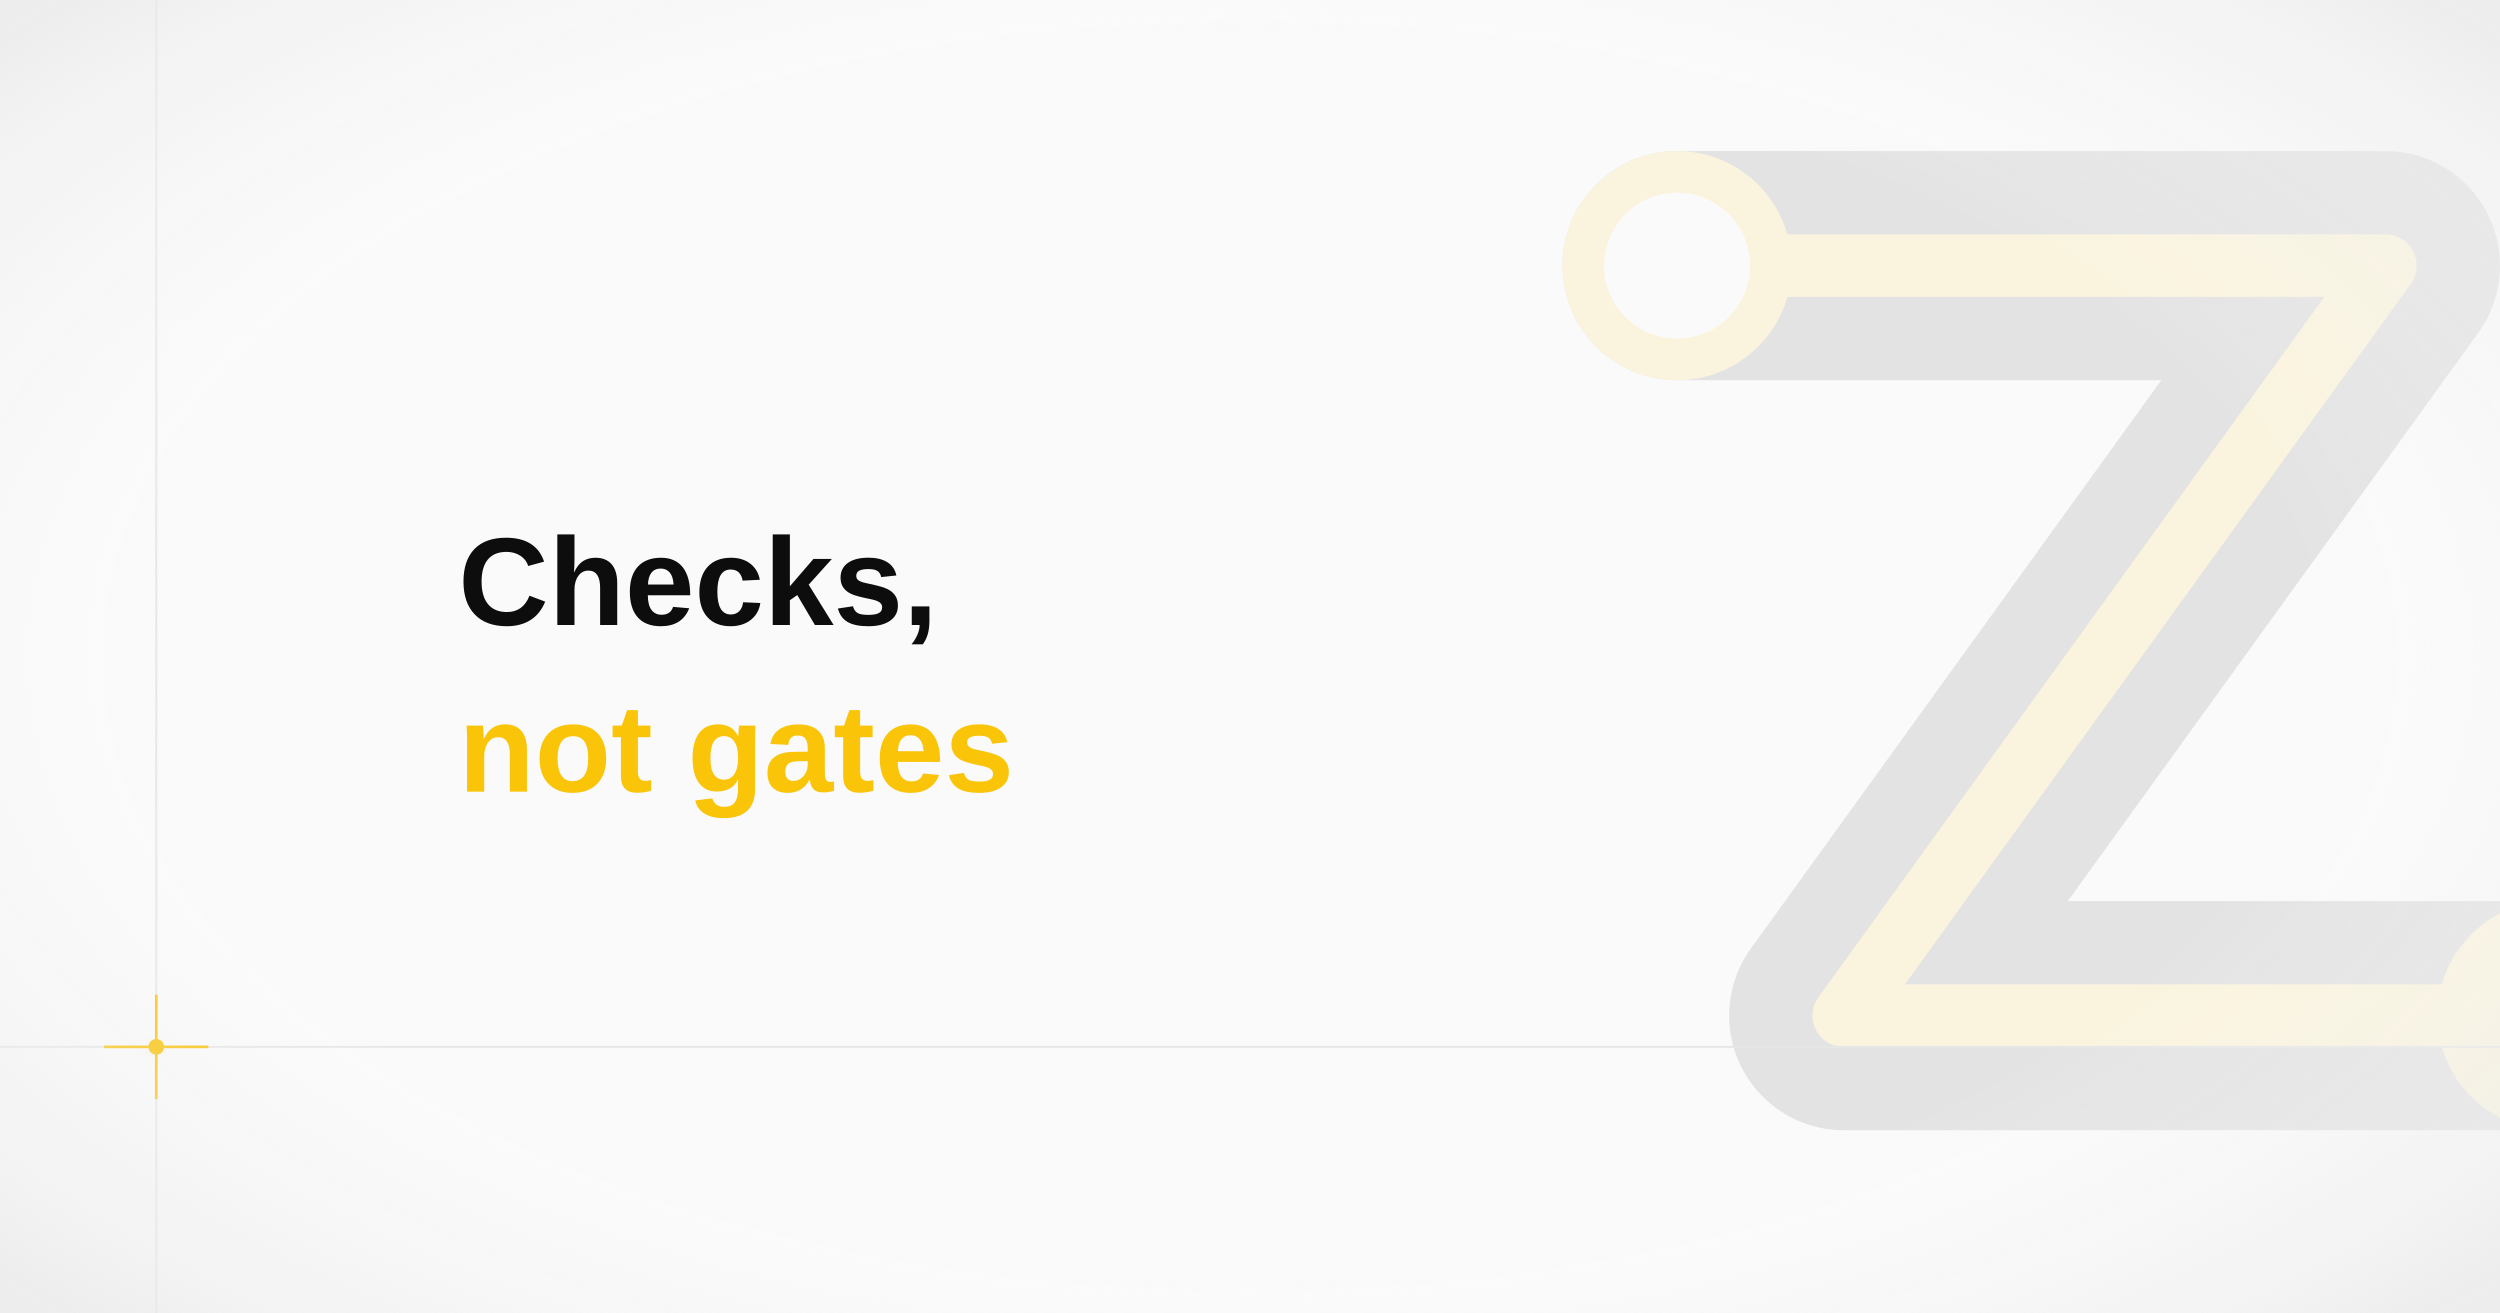
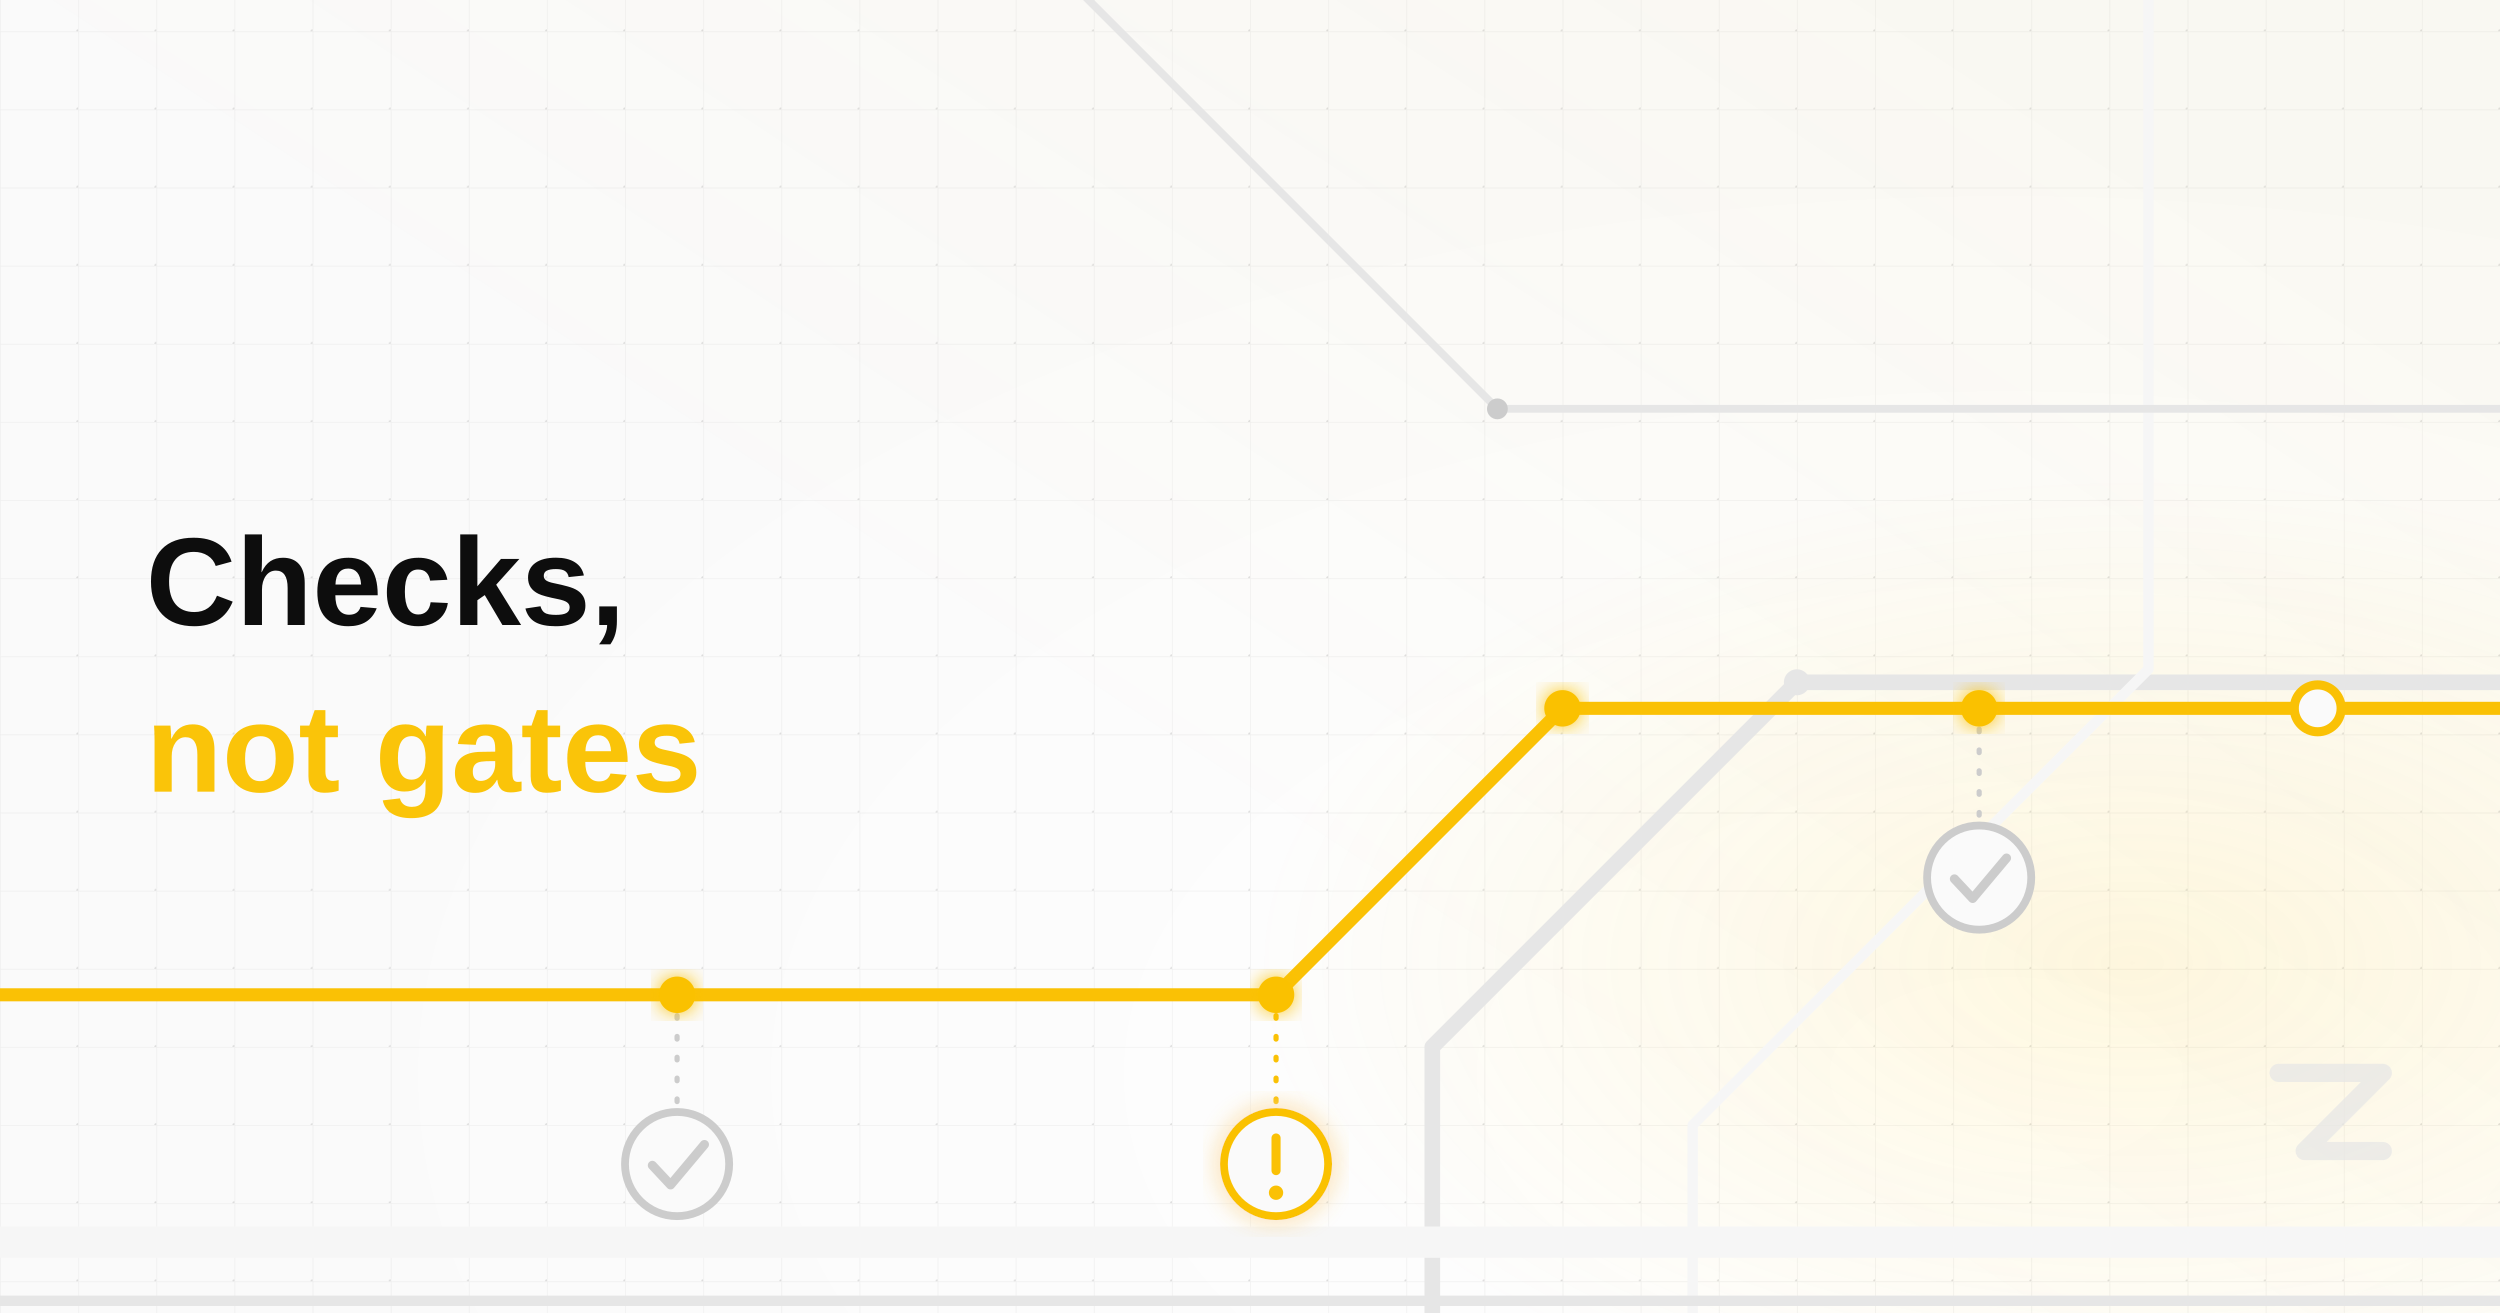
<svg xmlns="http://www.w3.org/2000/svg" width="1200" height="630" viewBox="0 0 1200 630">
  <defs>
-     <radialGradient id="vignette-light" cx="50%" cy="50%" r="70%">
-       <stop offset="60%" stop-color="#FAFAFA" stop-opacity="0" />
-       <stop offset="100%" stop-color="#E6E6E6" stop-opacity="0.8" />
+     <radialGradient id="bg-glow-light-checks" cx="80%" cy="80%" r="70%">
+       <stop offset="0%" stop-color="#FFFFFF" />
+       <stop offset="100%" stop-color="#FAFAFA" />
    </radialGradient>
-     <filter id="soft-glow-light" x="-10%" y="-10%" width="120%" height="120%">
-       <feGaussianBlur stdDeviation="12" result="blur" />
+     <radialGradient id="accent-glow-light-checks" cx="85%" cy="72%" r="35%">
+       <stop offset="0%" stop-color="#FAC409" stop-opacity="0.12" />
+       <stop offset="100%" stop-color="#FAC409" stop-opacity="0" />
+     </radialGradient>
+     <linearGradient id="sweep-light-checks" x1="88%" y1="18%" x2="12%" y2="82%">
+       <stop offset="0%" stop-color="#FAC409" stop-opacity="0.03" />
+       <stop offset="60%" stop-color="#FAC409" stop-opacity="0" />
+     </linearGradient>
+     <filter id="yellow-glow-light-checks" x="-20%" y="-20%" width="140%" height="140%">
+       <feGaussianBlur stdDeviation="8" result="blur" />
      <feComposite in="SourceGraphic" in2="blur" operator="over" />
    </filter>
+     <pattern id="grid-light-checks" width="60" height="60" patternUnits="userSpaceOnUse">
+       <path d="M 60 0 L 0 0 0 60" fill="none" stroke="#E6E6E6" stroke-width="1" stroke-opacity="0.6" />
+       <circle cx="60" cy="60" r="1.5" fill="#CCCCCC" opacity="0.6" />
+     </pattern>
  </defs>
  <svg x="0" y="-22.5" width="1200" height="675" viewBox="0 0 1920 1080">
-     <rect width="1920" height="1080" fill="#FAFAFA" />
-     <g transform="translate(1000, -80) scale(1.6)" opacity="0.12">
-       <path d="M 180 200 L 520 200 L 260 560 L 600 560" fill="none" stroke="#333333" stroke-width="110" stroke-linecap="round" stroke-linejoin="round" />
-       <path d="M 180 200 L 520 200 L 260 560 L 600 560" fill="none" stroke="hsl(46, 96%, 50%)" stroke-width="30" stroke-linecap="round" stroke-linejoin="round" />
-       <circle cx="180" cy="200" r="45" fill="#FAFAFA" stroke="hsl(46, 96%, 50%)" stroke-width="20" />
-       <circle cx="600" cy="560" r="55" fill="hsl(46, 96%, 50%)" />
+     <rect width="1920" height="1080" fill="url(#bg-glow-light-checks)" />
+     <rect width="1920" height="1080" fill="url(#grid-light-checks)" />
+     <rect width="1920" height="1080" fill="url(#accent-glow-light-checks)" />
+     <rect width="1920" height="1080" fill="url(#sweep-light-checks)" />
+     <g fill="none" stroke-linecap="round" stroke-linejoin="round">
+       <path d="M 1100 1080 L 1100 840 L 1380 560 L 1920 560" stroke="#E6E6E6" stroke-width="12" />
+       <path d="M 1300 1080 L 1300 900 L 1650 550 L 1650 0" stroke="#F6F6F6" stroke-width="8" />
+       <path d="M 800 0 L 1150 350 L 1920 350" stroke="#E6E6E6" stroke-width="6" />
    </g>
-     <g stroke="#E6E6E6" stroke-width="1.5">
-       <line x1="120" y1="0" x2="120" y2="1080" />
-       <line x1="0" y1="840" x2="1920" y2="840" />
+     <circle cx="1380" cy="560" r="10" fill="#E6E6E6" />
+     <circle cx="1150" cy="350" r="8" fill="#CCCCCC" />
+     <path d="M 1750 860 L 1830 860 L 1770 920 L 1830 920" fill="none" stroke="#E6E6E6" stroke-width="14" stroke-linecap="round" stroke-linejoin="round" opacity="0.7" />
+     <g fill="none" stroke-linecap="round" stroke-linejoin="round">
+       <path d="M -100 990 L 2020 990" stroke="#F6F6F6" stroke-width="24" />
+       <path d="M -100 1035 L 2020 1035" stroke="#E6E6E6" stroke-width="8" />
    </g>
-     <g transform="translate(120, 840)">
-       <line x1="-40" y1="0" x2="40" y2="0" stroke="hsl(46, 96%, 50%)" stroke-width="2" />
-       <line x1="0" y1="-40" x2="0" y2="40" stroke="hsl(46, 96%, 50%)" stroke-width="2" />
-       <circle cx="0" cy="0" r="6" fill="hsl(46, 96%, 50%)" filter="url(#soft-glow-light)" />
+     <g fill="none" stroke="#CCCCCC" stroke-width="4" stroke-linecap="round" stroke-dasharray="2 14">
+       <path d="M 520 800 L 520 882" />
+       <path d="M 1520 580 L 1520 662" />
    </g>
-     <rect width="1920" height="1080" fill="url(#vignette-light)" />
+     <path d="M 980 800 L 980 882" fill="none" stroke="hsl(46, 96%, 50%)" stroke-width="4" stroke-linecap="round" stroke-dasharray="2 14" />
+     <path d="M -100 800 L 980 800 L 1200 580 L 2020 580" fill="none" stroke="hsl(46, 96%, 50%)" stroke-width="10" stroke-linecap="round" stroke-linejoin="round" />
+     <circle cx="520" cy="800" r="14" fill="hsl(46, 96%, 50%)" filter="url(#yellow-glow-light-checks)" />
+     <circle cx="980" cy="800" r="14" fill="hsl(46, 96%, 50%)" filter="url(#yellow-glow-light-checks)" />
+     <circle cx="1200" cy="580" r="14" fill="hsl(46, 96%, 50%)" filter="url(#yellow-glow-light-checks)" />
+     <circle cx="1520" cy="580" r="14" fill="hsl(46, 96%, 50%)" filter="url(#yellow-glow-light-checks)" />
+     <circle cx="1780" cy="580" r="18" fill="#FAFAFA" stroke="hsl(46, 96%, 50%)" stroke-width="7" />
+     <g fill="#FAFAFA" stroke="#CCCCCC" stroke-width="6">
+       <circle cx="520" cy="930" r="40" />
+       <circle cx="1520" cy="710" r="40" />
+     </g>
+     <g fill="none" stroke="#CCCCCC" stroke-width="7" stroke-linecap="round" stroke-linejoin="round">
+       <path d="M 501 931 L 515 946 L 541 915" />
+       <path d="M 1501 711 L 1515 726 L 1541 695" />
+     </g>
+     <circle cx="980" cy="930" r="40" fill="#FAFAFA" stroke="hsl(46, 96%, 50%)" stroke-width="6" filter="url(#yellow-glow-light-checks)" />
+     <path d="M 980 910 L 980 935" fill="none" stroke="hsl(46, 96%, 50%)" stroke-width="7" stroke-linecap="round" />
+     <circle cx="980" cy="952" r="5.5" fill="hsl(46, 96%, 50%)" />
  </svg>
-   <text x="220" y="300" font-family="Arial, sans-serif" font-size="60" font-weight="800" fill="#0D0D0D">Checks,</text>
-   <text x="220" y="380" font-family="Arial, sans-serif" font-size="60" font-weight="800" fill="#FAC409">not gates</text>
+   <text x="70" y="300" font-family="Arial, sans-serif" font-size="60" font-weight="800" fill="#0D0D0D">Checks,</text>
+   <text x="70" y="380" font-family="Arial, sans-serif" font-size="60" font-weight="800" fill="#FAC409">not gates</text>
</svg>
